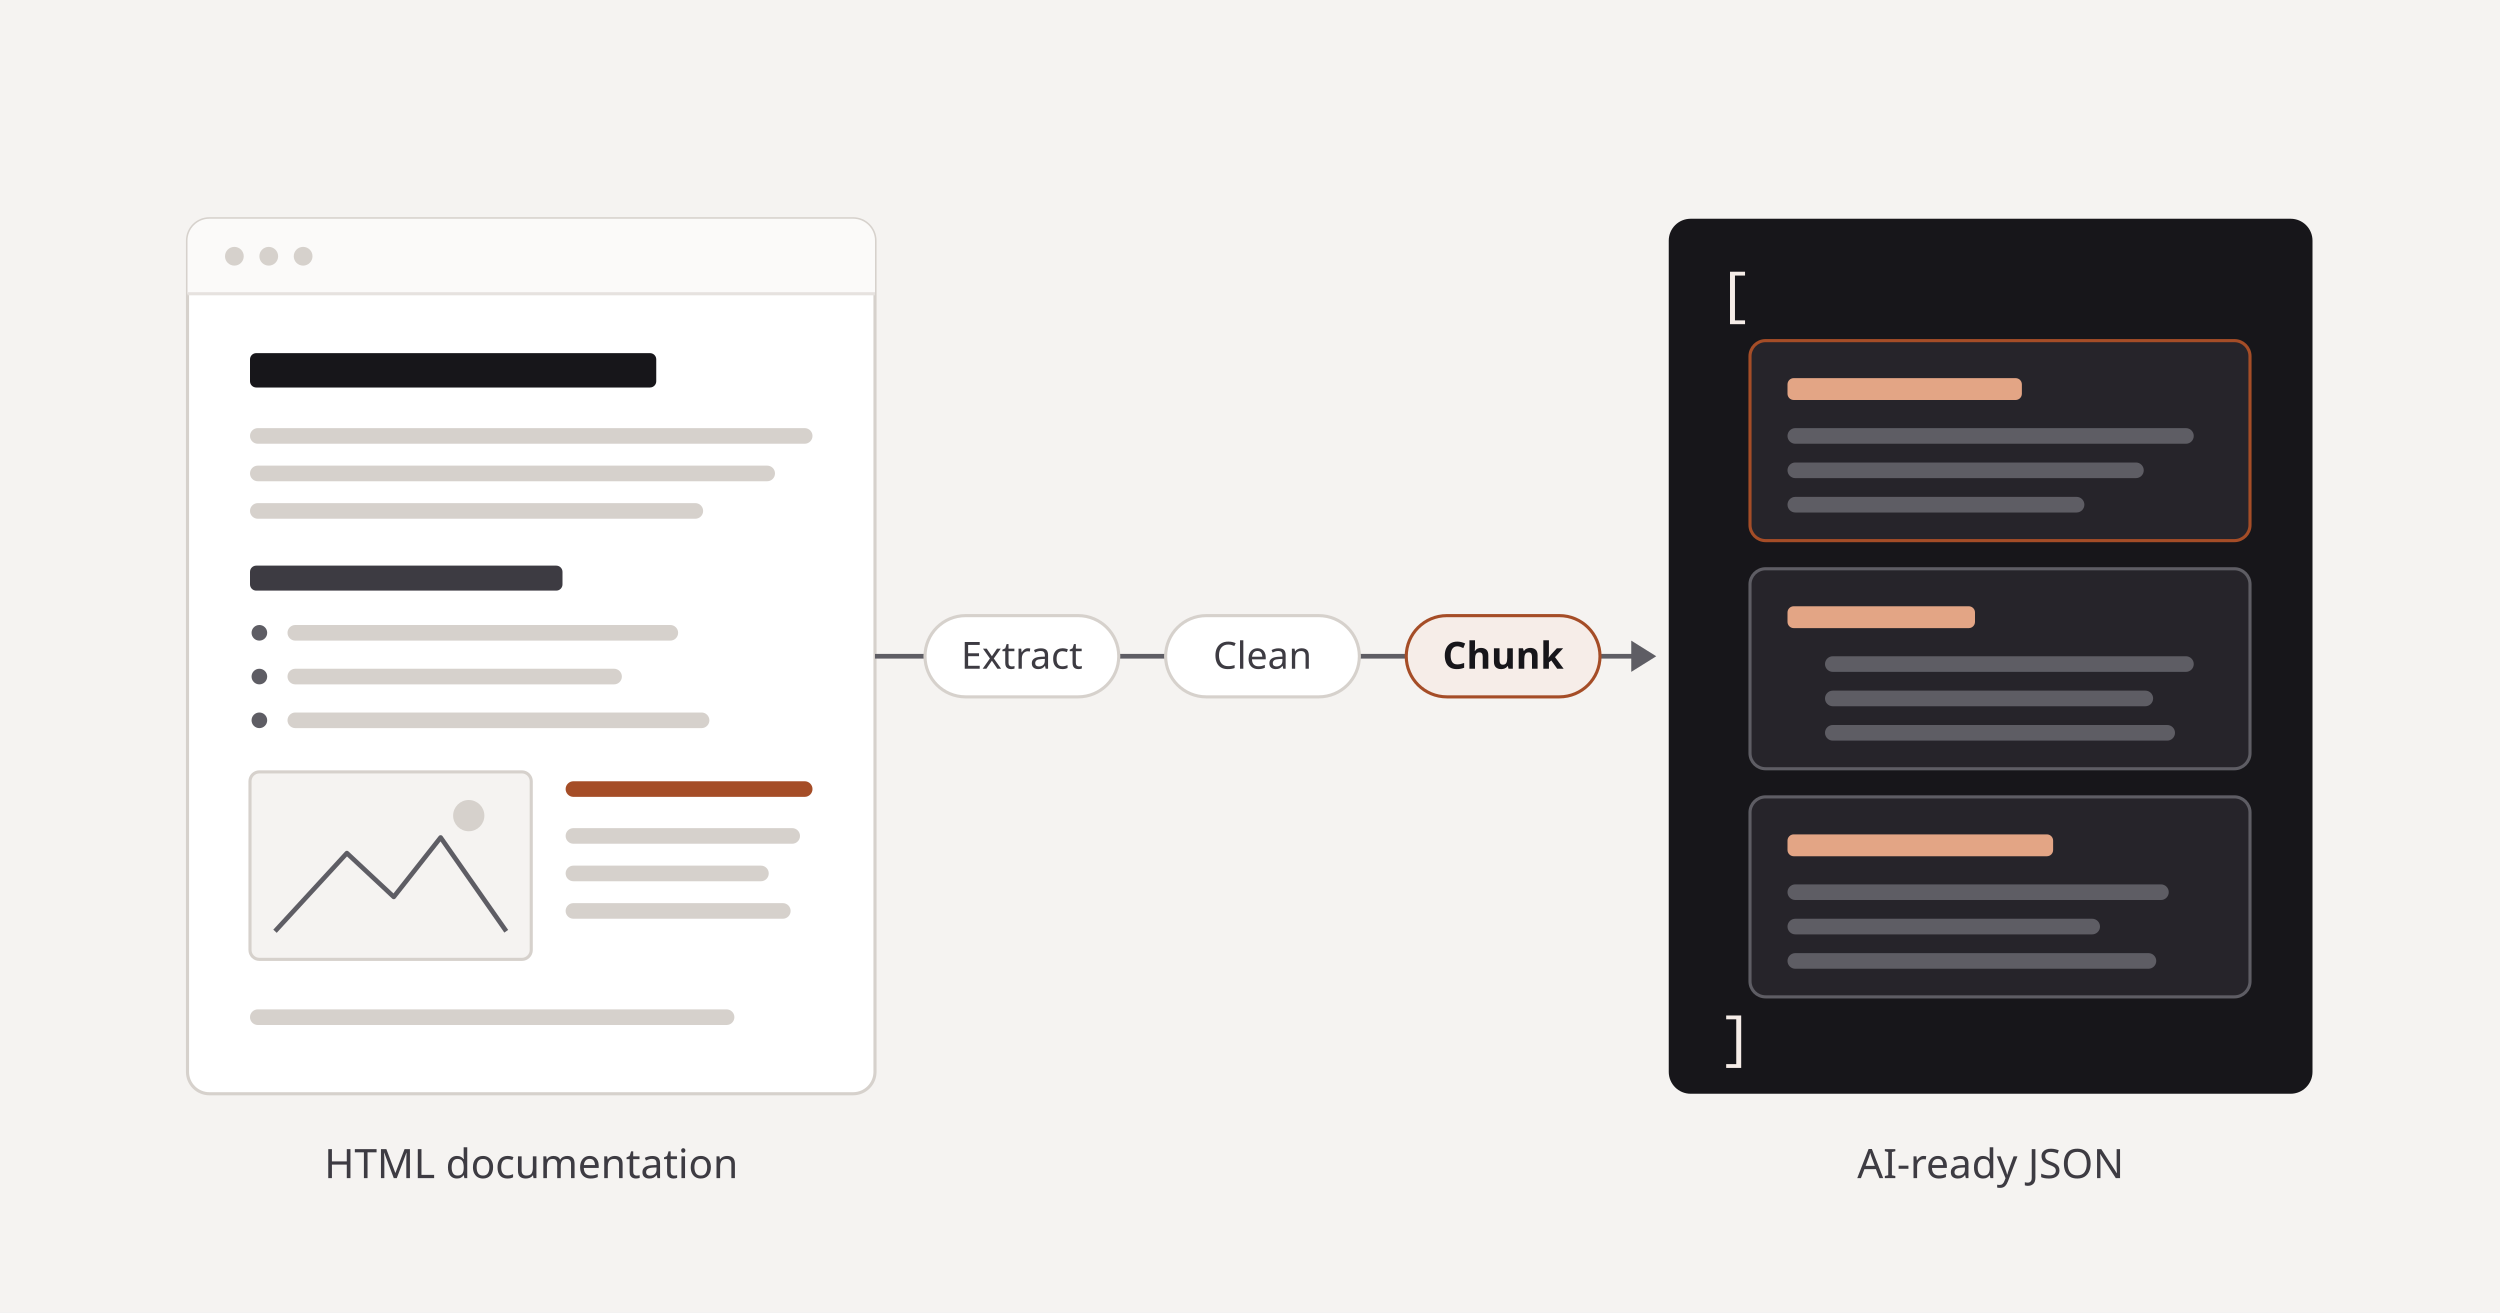
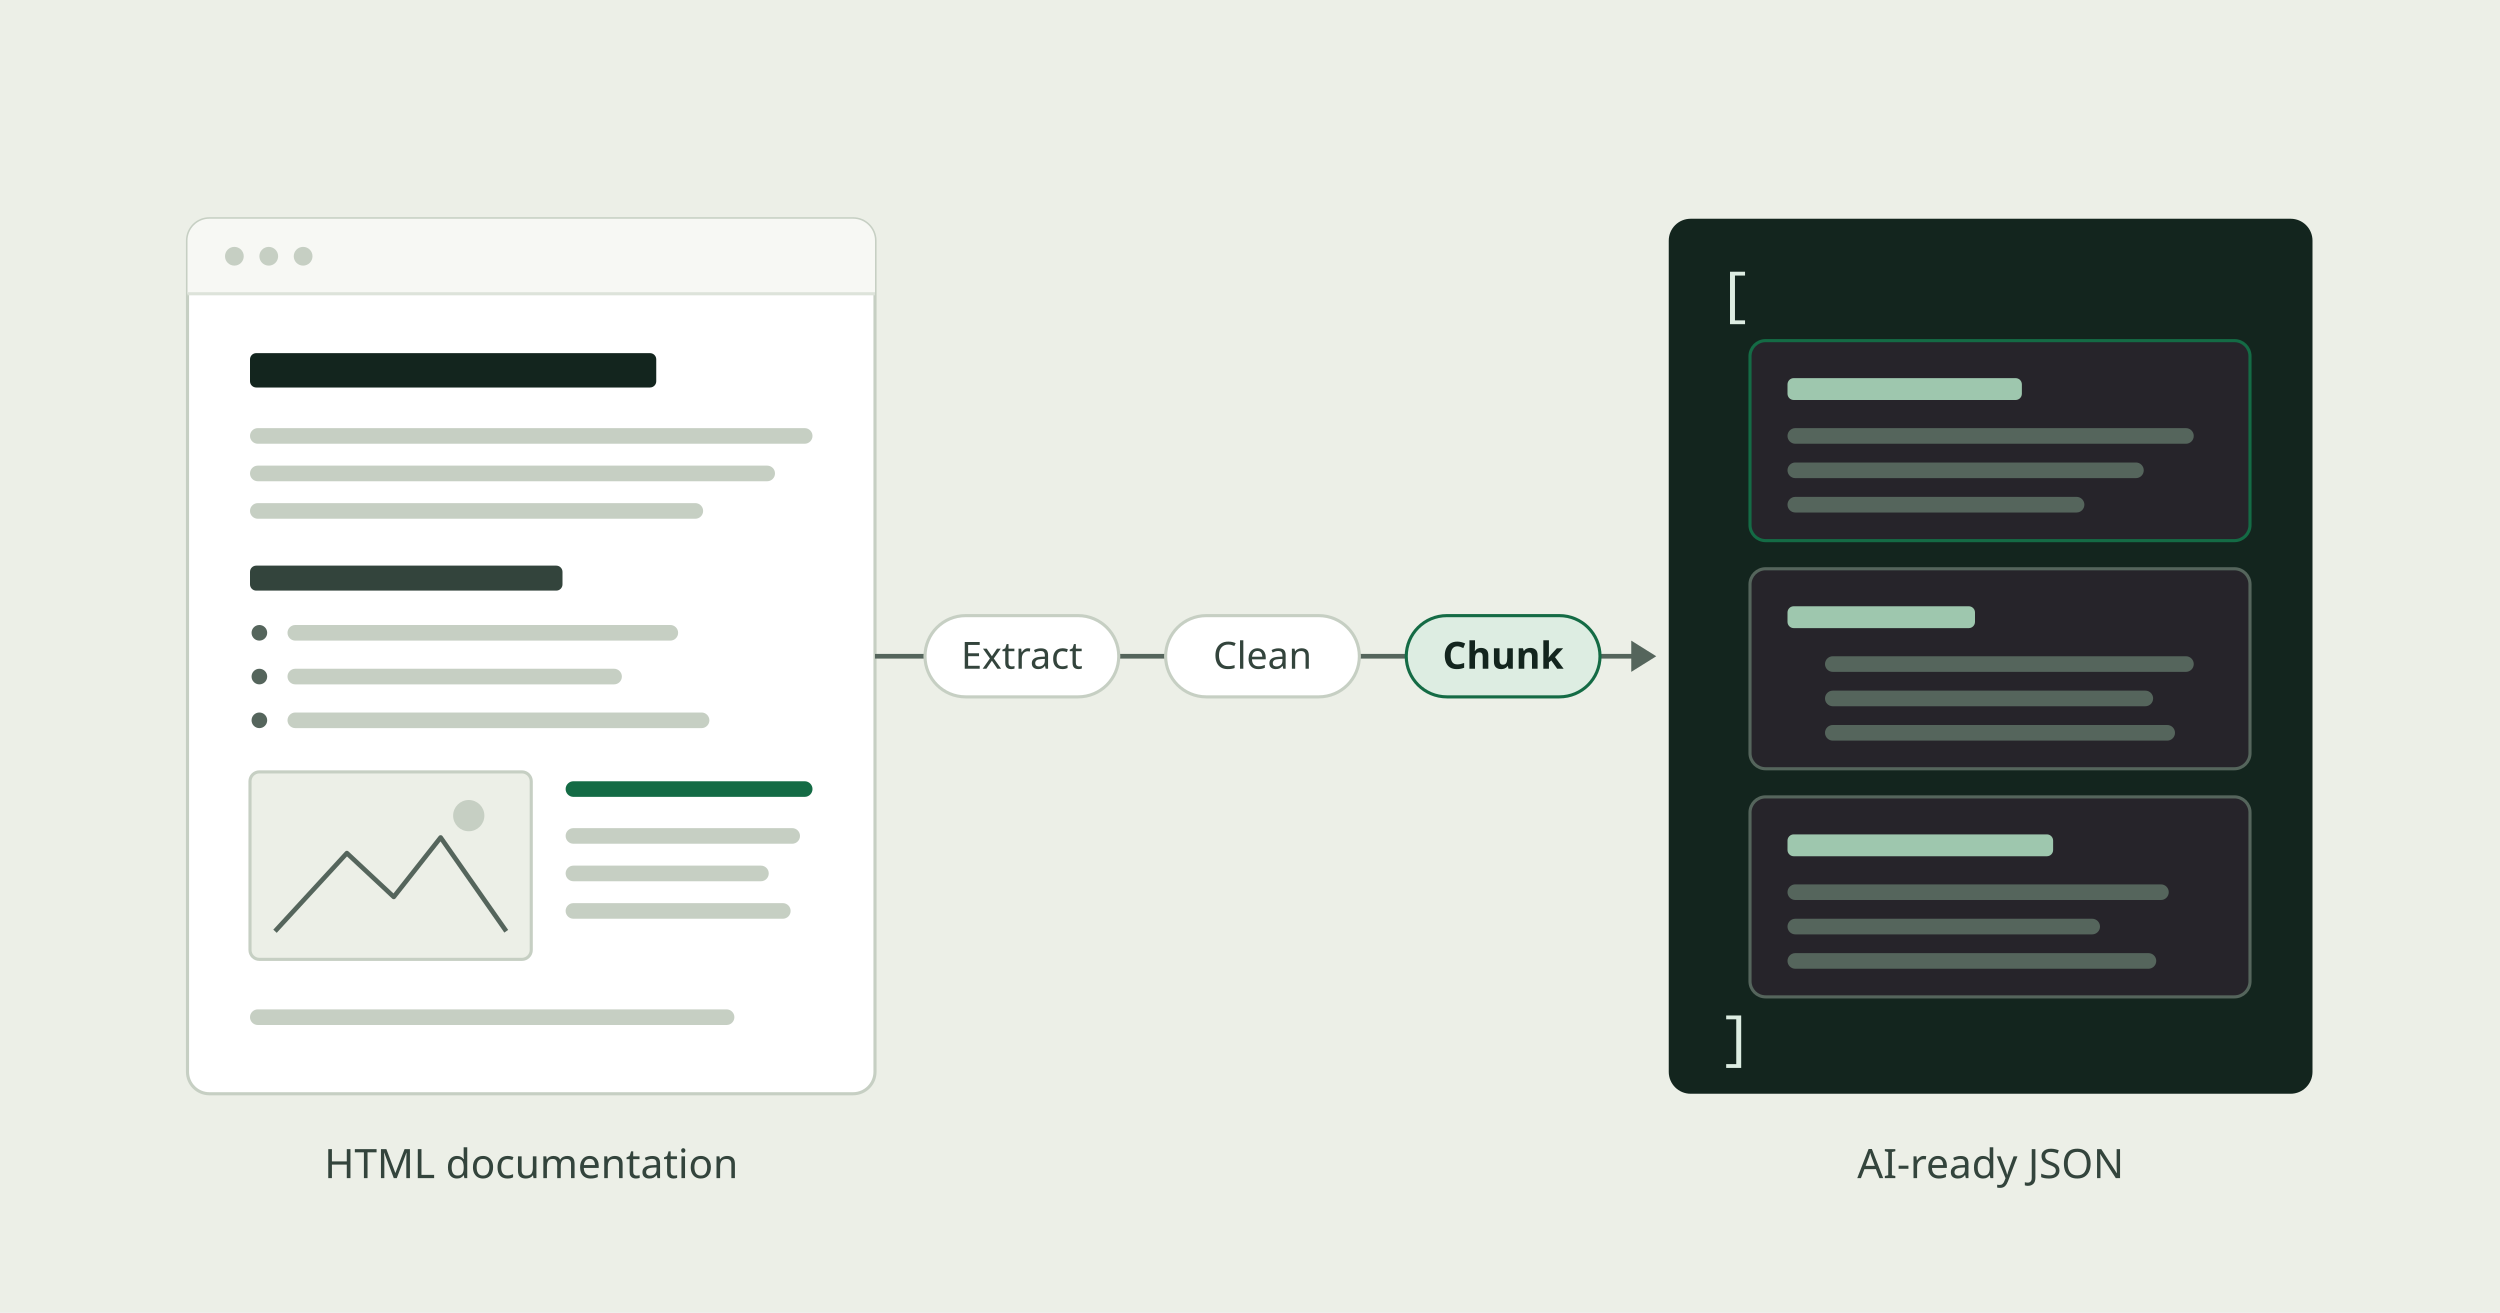
<svg xmlns="http://www.w3.org/2000/svg" width="1600" height="840" viewBox="0 0 1600 840" role="img" aria-labelledby="title">
-   <rect width="1600" height="840" fill="#f5f3f1" />
+   <rect width="1600" height="840" fill="#ecefe7" />
  <g>
-     <rect x="120" y="140" width="440" height="560" rx="14" fill="#ffffff" stroke="#d6d1cc" stroke-width="2" />
-     <path d="M134 140h412a14 14 0 0 1 14 14v34H120v-34a14 14 0 0 1 14-14z" fill="#fbfaf9" />
-     <line x1="120" y1="188" x2="560" y2="188" stroke="#e6e2df" stroke-width="2" />
-     <circle cx="150" cy="164" r="6" fill="#d6d1cc" />
-     <circle cx="172" cy="164" r="6" fill="#d6d1cc" />
-     <circle cx="194" cy="164" r="6" fill="#d6d1cc" />
-     <rect x="160" y="226" width="260" height="22" rx="4" fill="#17161a" />
-     <rect x="160" y="274" width="360" height="10" rx="5" fill="#d6d1cc" />
-     <rect x="160" y="298" width="336" height="10" rx="5" fill="#d6d1cc" />
-     <rect x="160" y="322" width="290" height="10" rx="5" fill="#d6d1cc" />
-     <rect x="160" y="362" width="200" height="16" rx="4" fill="#3d3b42" />
-     <circle cx="166" cy="405" r="5" fill="#5e5d64" />
-     <rect x="184" y="400" width="250" height="10" rx="5" fill="#d6d1cc" />
-     <circle cx="166" cy="433" r="5" fill="#5e5d64" />
-     <rect x="184" y="428" width="214" height="10" rx="5" fill="#d6d1cc" />
-     <circle cx="166" cy="461" r="5" fill="#5e5d64" />
-     <rect x="184" y="456" width="270" height="10" rx="5" fill="#d6d1cc" />
-     <rect x="160" y="494" width="180" height="120" rx="6" fill="#f5f3f1" stroke="#d6d1cc" stroke-width="2" />
-     <polyline points="176,596 222,546 252,574 282,536 324,596" fill="none" stroke="#5e5d64" stroke-width="3" stroke-linejoin="round" />
-     <circle cx="300" cy="522" r="10" fill="#d6d1cc" />
-     <rect x="362" y="500" width="158" height="10" rx="5" fill="#a54d27" />
-     <rect x="362" y="530" width="150" height="10" rx="5" fill="#d6d1cc" />
-     <rect x="362" y="554" width="130" height="10" rx="5" fill="#d6d1cc" />
-     <rect x="362" y="578" width="144" height="10" rx="5" fill="#d6d1cc" />
-     <rect x="160" y="646" width="310" height="10" rx="5" fill="#d6d1cc" />
+     <rect x="120" y="140" width="440" height="560" rx="14" fill="#ffffff" stroke="#c6cfc3" stroke-width="2" />
+     <path d="M134 140h412a14 14 0 0 1 14 14v34H120v-34a14 14 0 0 1 14-14z" fill="#f7f8f4" />
+     <line x1="120" y1="188" x2="560" y2="188" stroke="#dde3da" stroke-width="2" />
+     <circle cx="150" cy="164" r="6" fill="#c6cfc3" />
+     <circle cx="172" cy="164" r="6" fill="#c6cfc3" />
+     <circle cx="194" cy="164" r="6" fill="#c6cfc3" />
+     <rect x="160" y="226" width="260" height="22" rx="4" fill="#13251e" />
+     <rect x="160" y="274" width="360" height="10" rx="5" fill="#c6cfc3" />
+     <rect x="160" y="298" width="336" height="10" rx="5" fill="#c6cfc3" />
+     <rect x="160" y="322" width="290" height="10" rx="5" fill="#c6cfc3" />
+     <rect x="160" y="362" width="200" height="16" rx="4" fill="#33443c" />
+     <circle cx="166" cy="405" r="5" fill="#55655c" />
+     <rect x="184" y="400" width="250" height="10" rx="5" fill="#c6cfc3" />
+     <circle cx="166" cy="433" r="5" fill="#55655c" />
+     <rect x="184" y="428" width="214" height="10" rx="5" fill="#c6cfc3" />
+     <circle cx="166" cy="461" r="5" fill="#55655c" />
+     <rect x="184" y="456" width="270" height="10" rx="5" fill="#c6cfc3" />
+     <rect x="160" y="494" width="180" height="120" rx="6" fill="#ecefe7" stroke="#c6cfc3" stroke-width="2" />
+     <polyline points="176,596 222,546 252,574 282,536 324,596" fill="none" stroke="#55655c" stroke-width="3" stroke-linejoin="round" />
+     <circle cx="300" cy="522" r="10" fill="#c6cfc3" />
+     <rect x="362" y="500" width="158" height="10" rx="5" fill="#146b45" />
+     <rect x="362" y="530" width="150" height="10" rx="5" fill="#c6cfc3" />
+     <rect x="362" y="554" width="130" height="10" rx="5" fill="#c6cfc3" />
+     <rect x="362" y="578" width="144" height="10" rx="5" fill="#c6cfc3" />
+     <rect x="160" y="646" width="310" height="10" rx="5" fill="#c6cfc3" />
  </g>
  <g font-family="Figtree, 'Segoe UI', system-ui, sans-serif" font-size="24" text-anchor="middle">
-     <line x1="560" y1="420" x2="1052" y2="420" stroke="#5e5d64" stroke-width="3" />
-     <path d="M1044 410l16 10-16 10z" fill="#5e5d64" />
-     <rect x="592" y="394" width="124" height="52" rx="26" fill="#ffffff" stroke="#d6d1cc" stroke-width="2" />
-     <text x="654" y="428" fill="#3d3b42">Extract</text>
-     <rect x="746" y="394" width="124" height="52" rx="26" fill="#ffffff" stroke="#d6d1cc" stroke-width="2" />
-     <text x="808" y="428" fill="#3d3b42">Clean</text>
-     <rect x="900" y="394" width="124" height="52" rx="26" fill="#f6ede8" stroke="#a54d27" stroke-width="2" />
-     <text x="962" y="428" fill="#17161a" font-weight="600">Chunk</text>
+     <line x1="560" y1="420" x2="1052" y2="420" stroke="#55655c" stroke-width="3" />
+     <path d="M1044 410l16 10-16 10z" fill="#55655c" />
+     <rect x="592" y="394" width="124" height="52" rx="26" fill="#ffffff" stroke="#c6cfc3" stroke-width="2" />
+     <text x="654" y="428" fill="#33443c">Extract</text>
+     <rect x="746" y="394" width="124" height="52" rx="26" fill="#ffffff" stroke="#c6cfc3" stroke-width="2" />
+     <text x="808" y="428" fill="#33443c">Clean</text>
+     <rect x="900" y="394" width="124" height="52" rx="26" fill="#ddede2" stroke="#146b45" stroke-width="2" />
+     <text x="962" y="428" fill="#13251e" font-weight="600">Chunk</text>
  </g>
  <g>
-     <rect x="1068" y="140" width="412" height="560" rx="14" fill="#17161a" />
-     <text x="1100" y="200" font-family="Consolas, 'Courier New', monospace" font-size="36" fill="#f6ede8">[</text>
-     <text x="1100" y="676" font-family="Consolas, 'Courier New', monospace" font-size="36" fill="#f6ede8">]</text>
-     <rect x="1120" y="218" width="320" height="128" rx="10" fill="#26242a" stroke="#a54d27" stroke-width="2" />
-     <rect x="1144" y="242" width="150" height="14" rx="4" fill="#e3a585" />
-     <rect x="1144" y="274" width="260" height="10" rx="5" fill="#5e5d64" />
-     <rect x="1144" y="296" width="228" height="10" rx="5" fill="#5e5d64" />
-     <rect x="1144" y="318" width="190" height="10" rx="5" fill="#5e5d64" />
-     <rect x="1120" y="364" width="320" height="128" rx="10" fill="#26242a" stroke="#5e5d64" stroke-width="2" />
-     <rect x="1144" y="388" width="120" height="14" rx="4" fill="#e3a585" />
-     <rect x="1168" y="420" width="236" height="10" rx="5" fill="#5e5d64" />
-     <rect x="1168" y="442" width="210" height="10" rx="5" fill="#5e5d64" />
-     <rect x="1168" y="464" width="224" height="10" rx="5" fill="#5e5d64" />
-     <rect x="1120" y="510" width="320" height="128" rx="10" fill="#26242a" stroke="#5e5d64" stroke-width="2" />
-     <rect x="1144" y="534" width="170" height="14" rx="4" fill="#e3a585" />
-     <rect x="1144" y="566" width="244" height="10" rx="5" fill="#5e5d64" />
-     <rect x="1144" y="588" width="200" height="10" rx="5" fill="#5e5d64" />
-     <rect x="1144" y="610" width="236" height="10" rx="5" fill="#5e5d64" />
+     <rect x="1068" y="140" width="412" height="560" rx="14" fill="#13251e" />
+     <text x="1100" y="200" font-family="Consolas, 'Courier New', monospace" font-size="36" fill="#ddede2">[</text>
+     <text x="1100" y="676" font-family="Consolas, 'Courier New', monospace" font-size="36" fill="#ddede2">]</text>
+     <rect x="1120" y="218" width="320" height="128" rx="10" fill="#26242a" stroke="#146b45" stroke-width="2" />
+     <rect x="1144" y="242" width="150" height="14" rx="4" fill="#9ec7ae" />
+     <rect x="1144" y="274" width="260" height="10" rx="5" fill="#55655c" />
+     <rect x="1144" y="296" width="228" height="10" rx="5" fill="#55655c" />
+     <rect x="1144" y="318" width="190" height="10" rx="5" fill="#55655c" />
+     <rect x="1120" y="364" width="320" height="128" rx="10" fill="#26242a" stroke="#55655c" stroke-width="2" />
+     <rect x="1144" y="388" width="120" height="14" rx="4" fill="#9ec7ae" />
+     <rect x="1168" y="420" width="236" height="10" rx="5" fill="#55655c" />
+     <rect x="1168" y="442" width="210" height="10" rx="5" fill="#55655c" />
+     <rect x="1168" y="464" width="224" height="10" rx="5" fill="#55655c" />
+     <rect x="1120" y="510" width="320" height="128" rx="10" fill="#26242a" stroke="#55655c" stroke-width="2" />
+     <rect x="1144" y="534" width="170" height="14" rx="4" fill="#9ec7ae" />
+     <rect x="1144" y="566" width="244" height="10" rx="5" fill="#55655c" />
+     <rect x="1144" y="588" width="200" height="10" rx="5" fill="#55655c" />
+     <rect x="1144" y="610" width="236" height="10" rx="5" fill="#55655c" />
  </g>
-   <g font-family="Figtree, 'Segoe UI', system-ui, sans-serif" font-size="26" fill="#3d3b42" text-anchor="middle">
+   <g font-family="Figtree, 'Segoe UI', system-ui, sans-serif" font-size="26" fill="#33443c" text-anchor="middle">
    <text x="340" y="754">HTML documentation</text>
    <text x="1274" y="754">AI-ready JSON</text>
  </g>
</svg>
